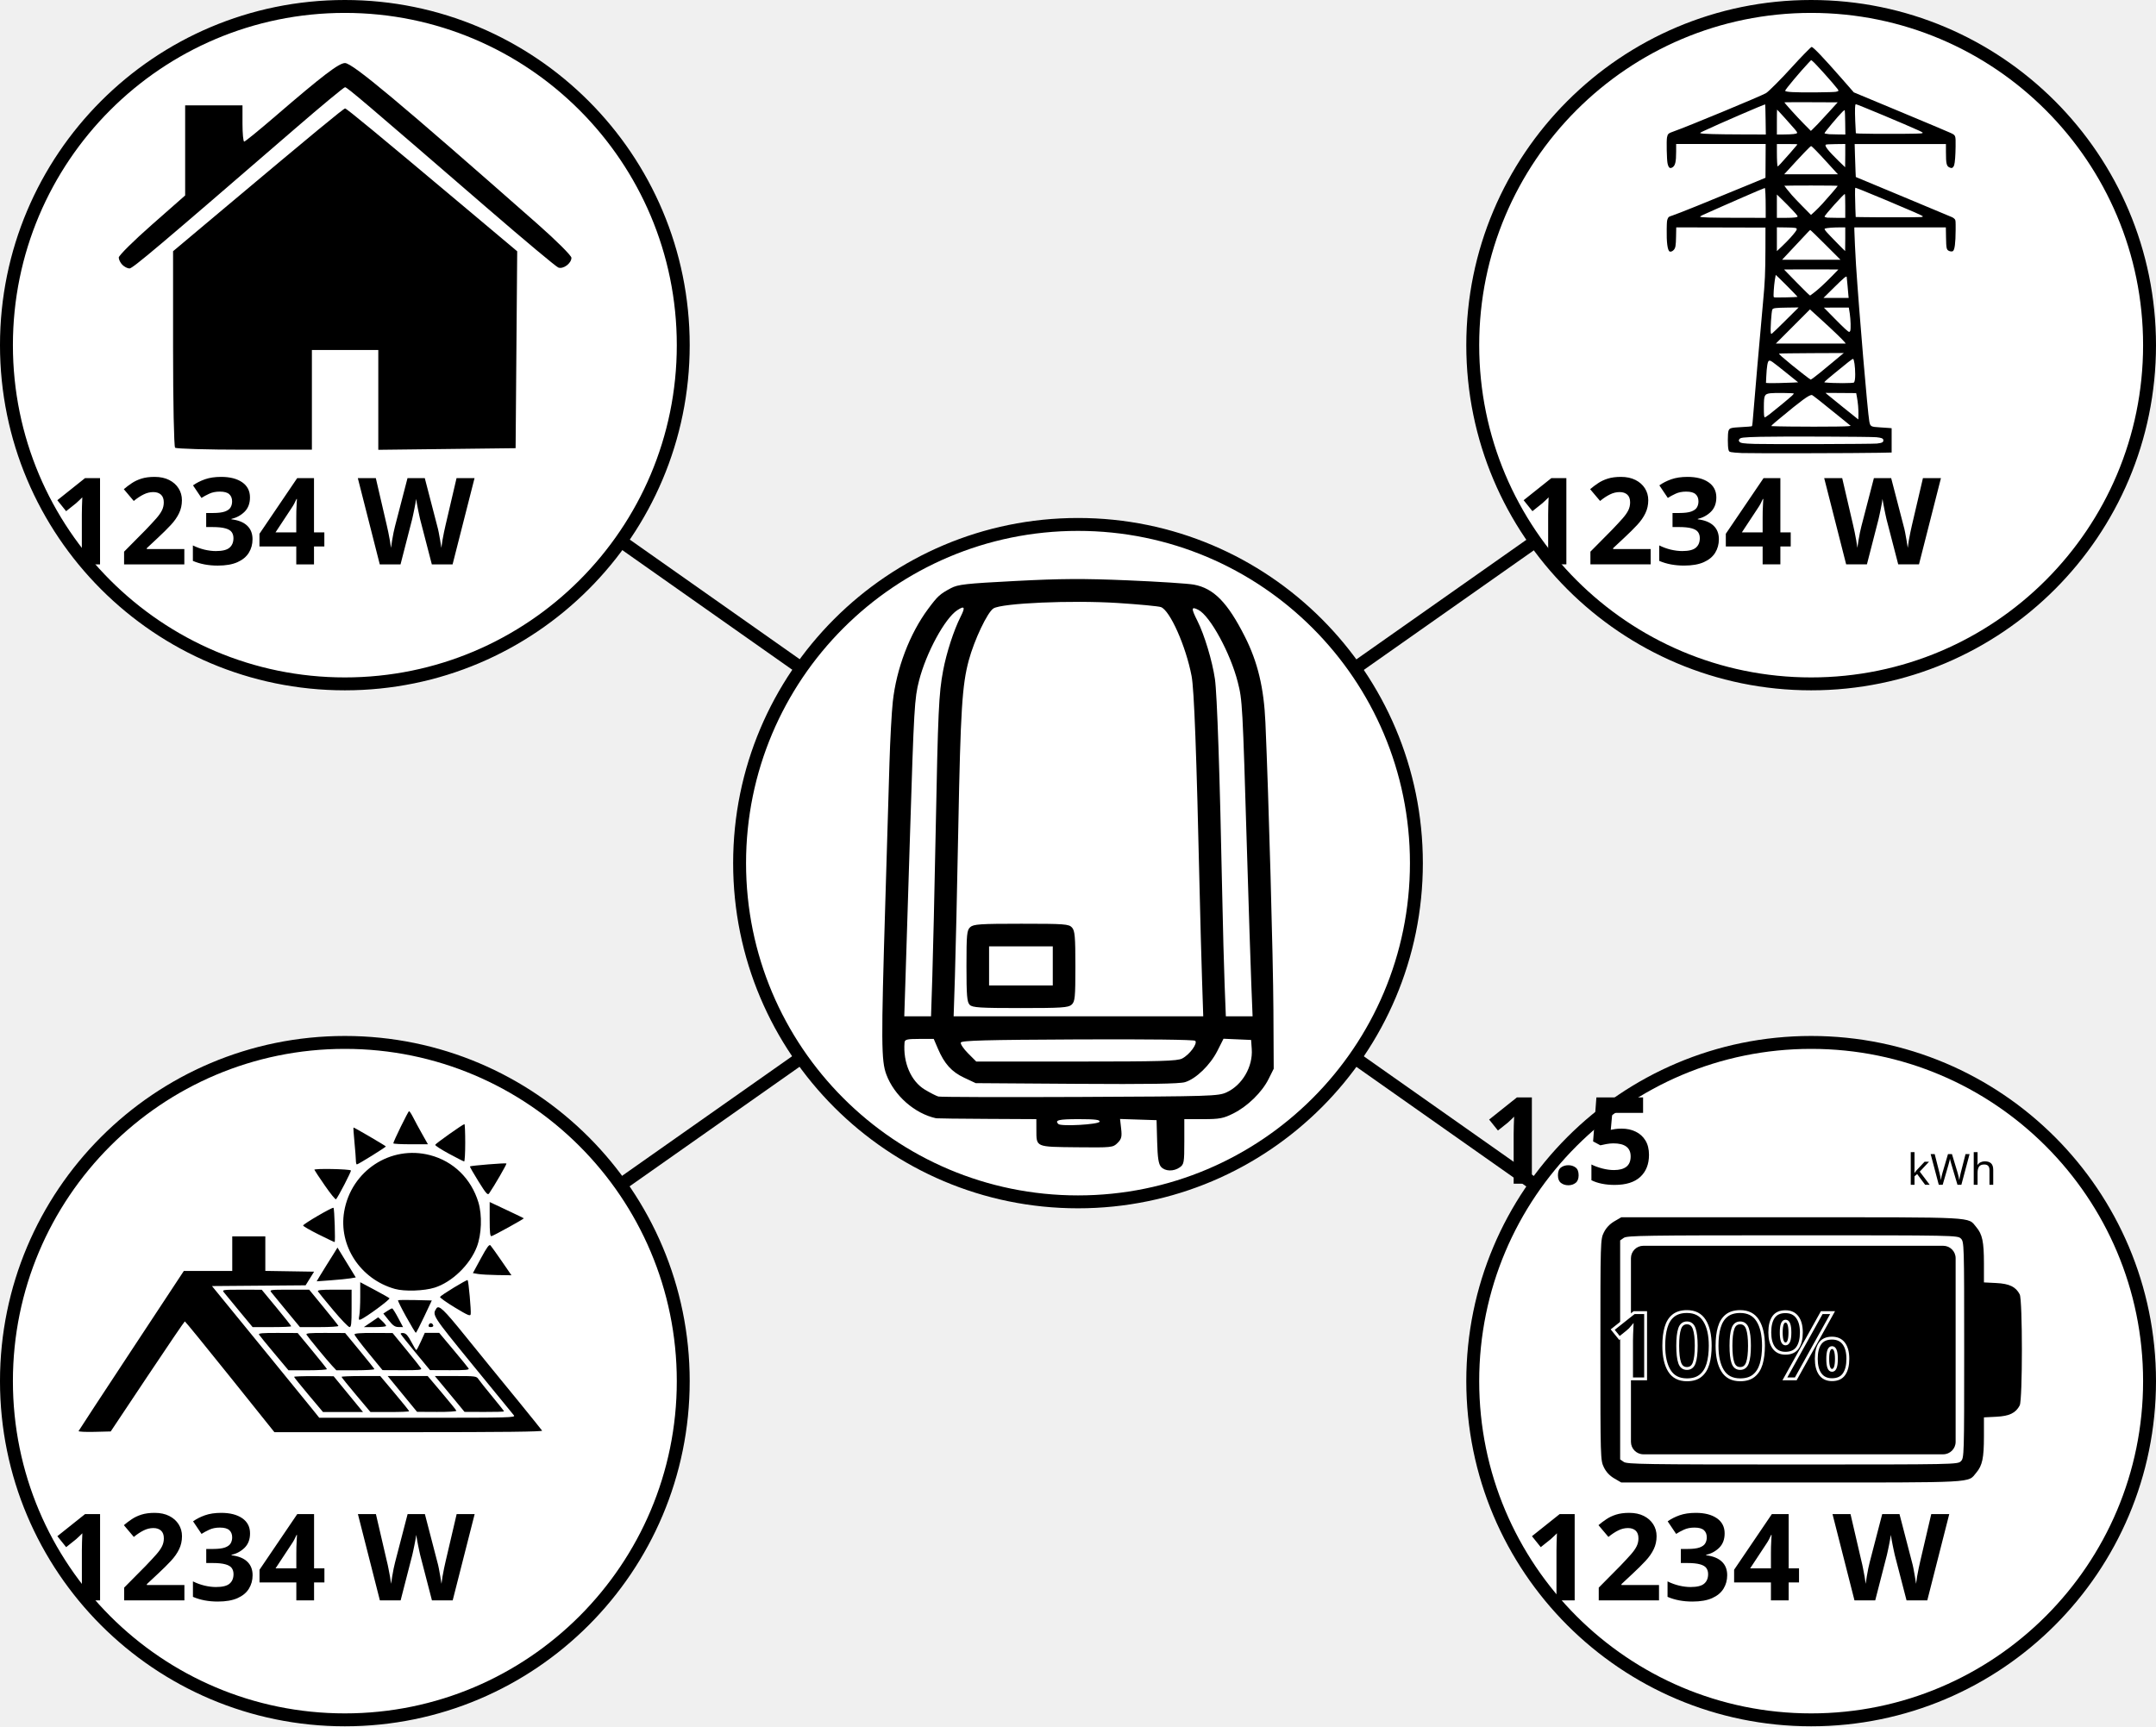
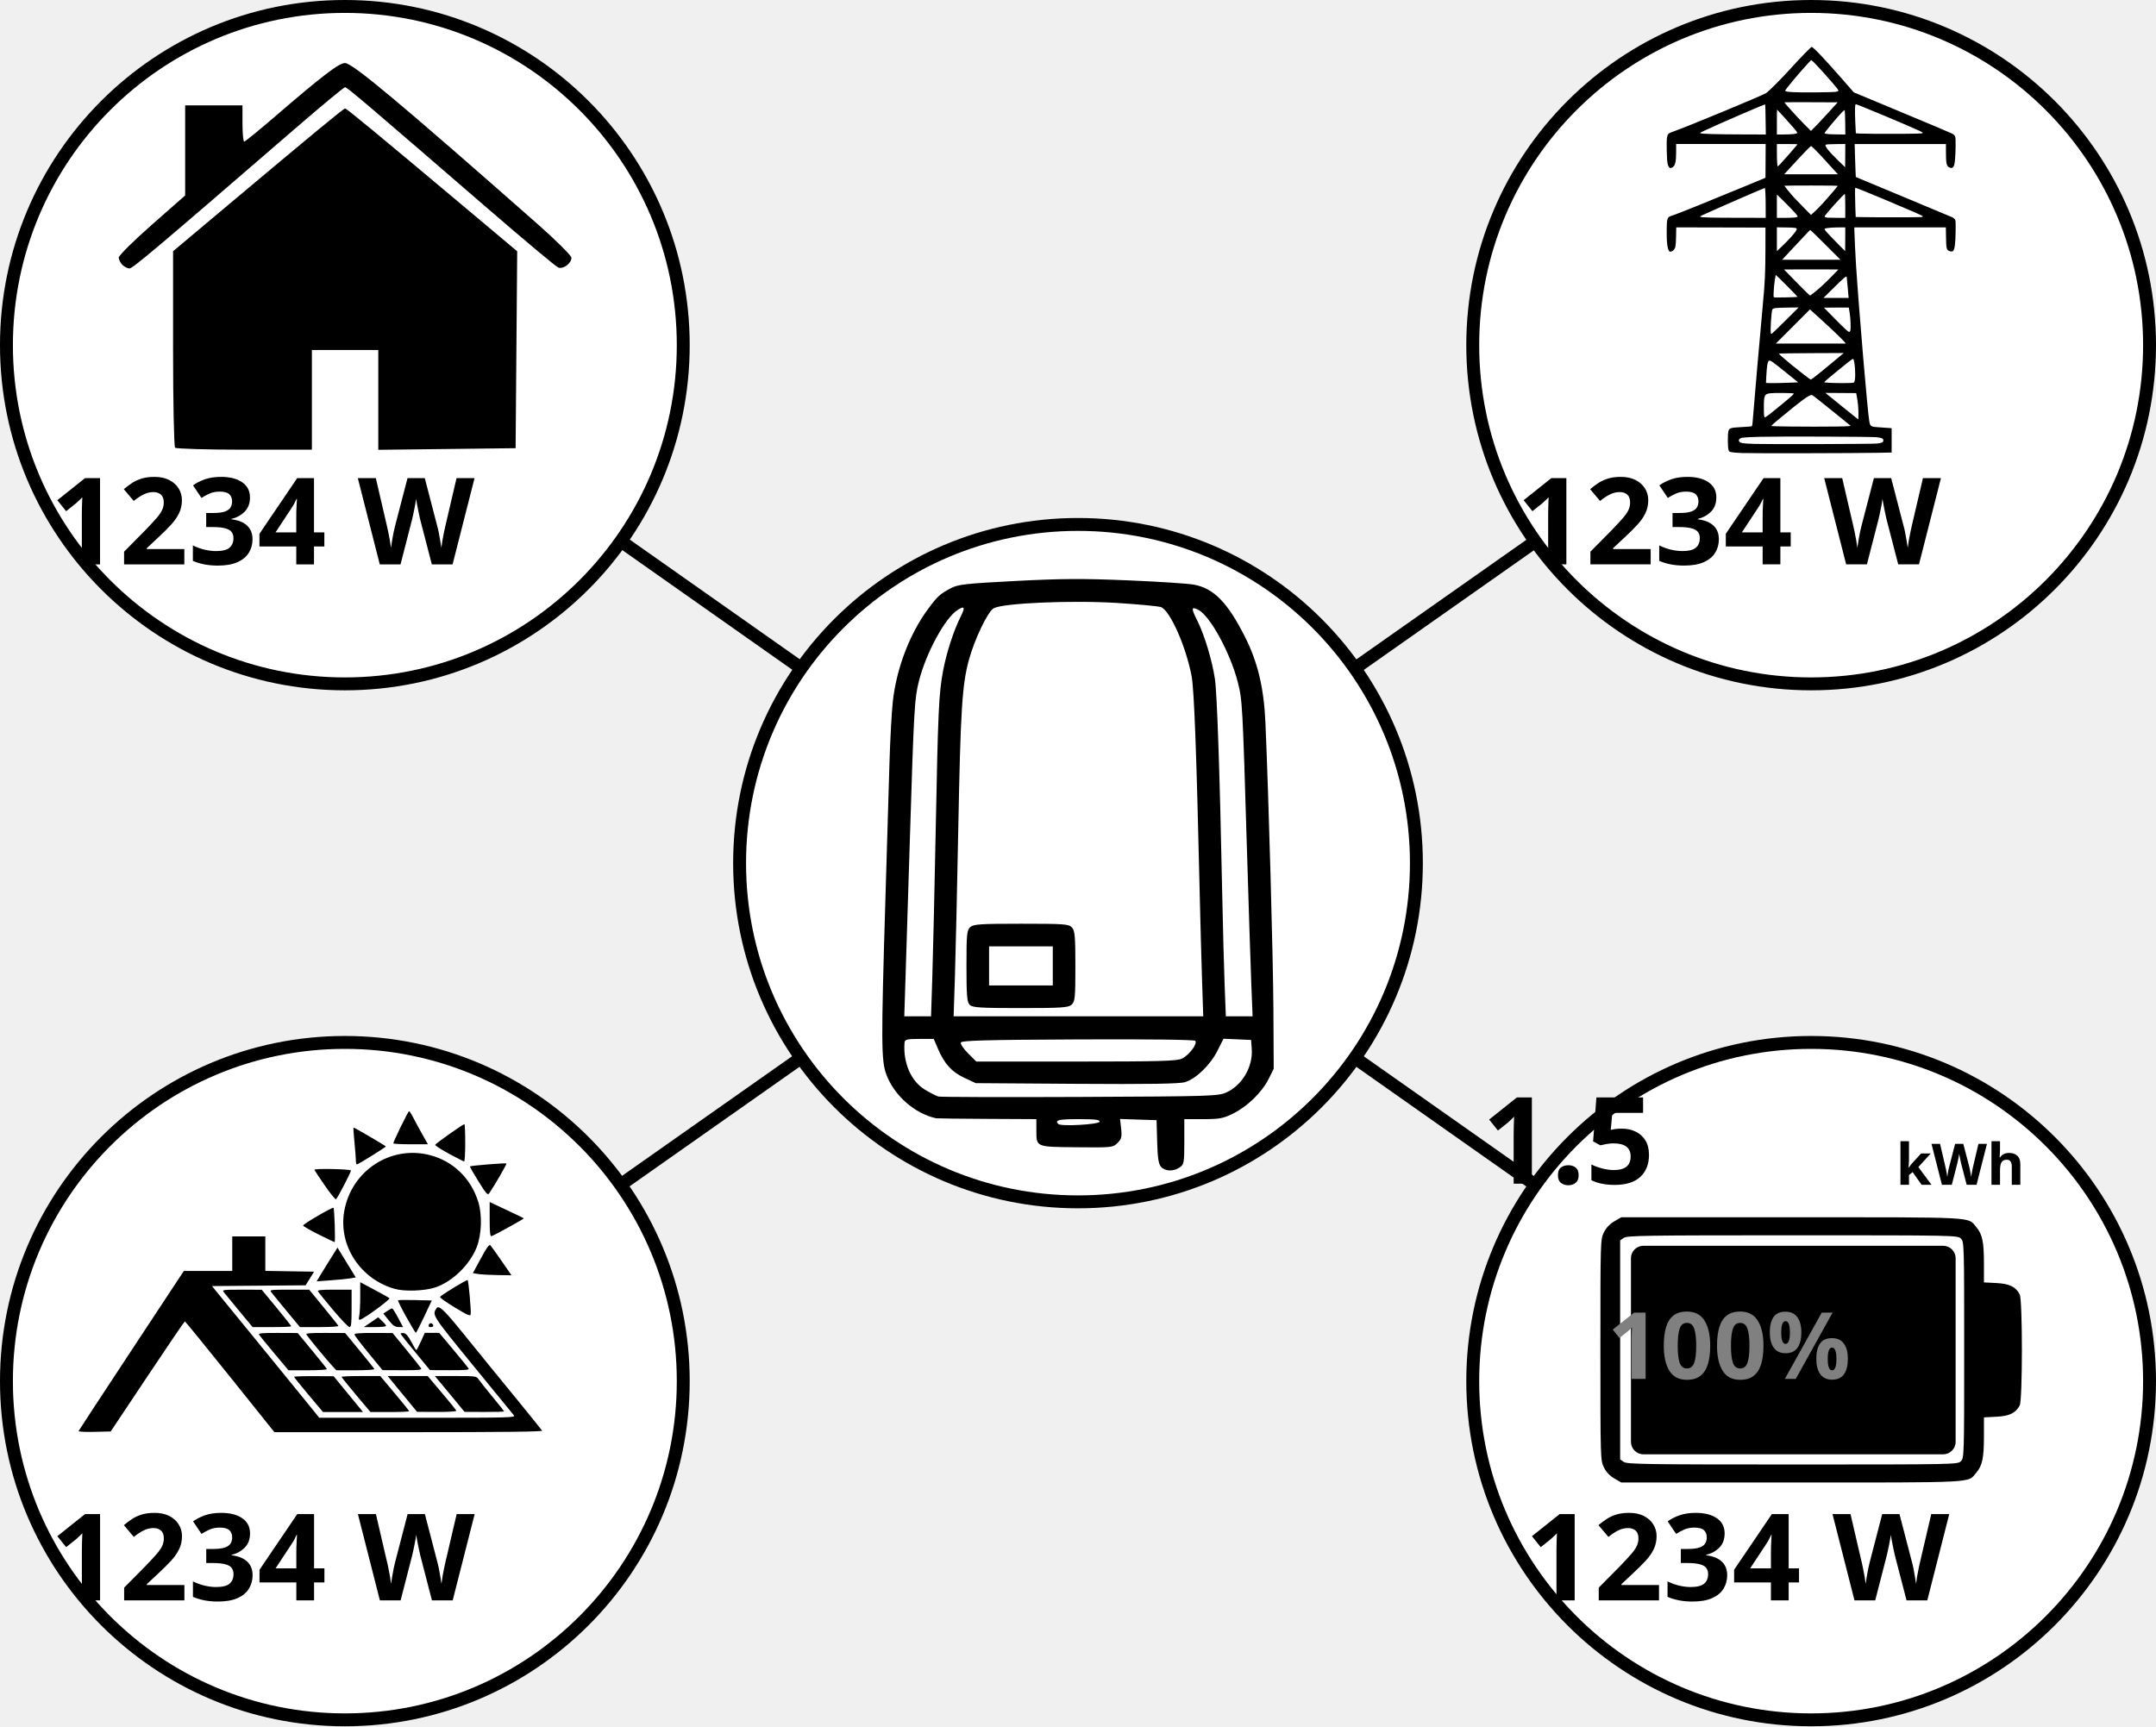
<svg xmlns="http://www.w3.org/2000/svg" width="501.156" height="401.361" viewBox="0 0 501.156 401.361" version="1.1" id="svg5">
  <defs id="defs2">
    <linearGradient id="linearGradient24308">
      <stop style="stop-color:#ffffff;stop-opacity:1;" offset="0" id="stop24306" />
    </linearGradient>
  </defs>
  <g id="layer9" style="display:inline" transform="translate(-112.6938,-1.200007)">
    <path style="fill:none;stroke:#000000;stroke-width:3;stroke-linecap:butt;stroke-linejoin:miter;stroke-miterlimit:4;stroke-dasharray:none;stroke-opacity:1" d="M 193.67,321.174 532.809,82.585" id="path2058" />
    <path style="fill:none;stroke:#000000;stroke-width:3;stroke-linecap:butt;stroke-linejoin:miter;stroke-miterlimit:4;stroke-dasharray:none;stroke-opacity:1" d="M 193.744,82.485 532.799,321.209" id="path2058-3" />
  </g>
  <g id="layer8" style="display:inline" transform="translate(-112.6938,-1.200007)">
    <ellipse style="fill:#e1e1e1;fill-opacity:1;stroke:#000000;stroke-width:0.8;stroke-miterlimit:4;stroke-dasharray:none" id="path2555" cx="248.343" cy="121.948" rx="8.863" ry="8.873">
      <animateMotion id="bubble_home_anim" dur="2.05s" values="0,0; 60, 40" repeatCount="indefinite" />
    </ellipse>
  </g>
  <g id="layer10" style="display:inline" transform="translate(-112.6938,-1.200007)">
    <ellipse style="fill:#e1e1e1;fill-opacity:1;stroke:#000000;stroke-width:0.8;stroke-miterlimit:4;stroke-dasharray:none" id="path2555-3" cx="478.908" cy="121.948" rx="8.863" ry="8.873">
      <animateMotion id="bubble_grid_anim" dur="1.5s" values="0,0; -60,40" repeatCount="indefinite" style="fill-opacity:1;fill:url(#linearGradient4873)" />
    </ellipse>
  </g>
  <g id="layer12" style="display:inline" transform="translate(-112.6938,-1.200007)">
    <ellipse style="display:inline;fill:#e1e1e1;fill-opacity:1;stroke:#000000;stroke-width:0.8;stroke-miterlimit:4;stroke-dasharray:none" id="path2555-3-1-4" cx="248.343" cy="282.523" rx="8.863" ry="8.873">
      <animateMotion id="bubble_solar_anim" dur="1.9s" values="0,0; 60,-40" repeatCount="indefinite" />
    </ellipse>
  </g>
-   <g id="layer11" style="display:inline" transform="translate(-112.6938,-1.200007)">
-     <ellipse style="display:inline;fill:#e1e1e1;fill-opacity:1;stroke:#000000;stroke-width:0.8;stroke-miterlimit:4;stroke-dasharray:none" id="path2555-3-1" cx="478.908" cy="296.523" rx="8.863" ry="8.873">
-       <animateMotion id="bubble_bat_anim" dur="2.1s" values="0,-10; -60, -60" repeatCount="indefinite" />
+   <g id="layer11" style="display:inline" transform="translate(-113.7883,-2.294423)">
+     <ellipse style="display:inline;fill:#e1e1e1;fill-opacity:1;stroke:#000000;stroke-width:0.8;stroke-miterlimit:4;stroke-dasharray:none" id="path2555-3-1" cx="478.908" cy="282.523" rx="8.863" ry="8.873">
+       <animateMotion id="bubble_bat_anim" dur="2.1s" values="0,0; -60, -40" repeatCount="indefinite" />
    </ellipse>
  </g>
  <g id="layer1" style="display:inline" transform="translate(-113.1794,-171.4485)" />
  <g id="layer2" style="display:inline" transform="translate(-113.1794,-171.4485)" />
  <g id="layer4" transform="translate(-113.1794,-171.4485)" style="display:inline">
    <ellipse style="display:inline;fill:#ffffff;stroke:#000000;stroke-width:3;stroke-miterlimit:4;stroke-dasharray:none" id="path1114-5" cx="534.175" cy="251.698" rx="78.66" ry="78.749" />
    <path style="display:inline;fill:#000000;stroke-width:0.036" d="m 518.022,276.776 c -1.086,-0.046 -2.192,-0.141 -2.456,-0.209 -0.467,-0.121 -0.486,-0.139 -0.614,-0.607 -0.187,-0.683 -0.189,-3.703 -8.3e-4,-4.292 0.225,-0.708 0.481,-0.786 3.069,-0.924 1.194,-0.064 2.24,-0.144 2.325,-0.18 0.119,-0.049 0.17,-0.268 0.22,-0.951 0.202,-2.774 1.956,-22.935 2.418,-27.794 0.453,-4.777 0.551,-6.94 0.566,-12.586 l 0.008,-4.87 -10.37,-0.027 -10.37,-0.023 -0.041,2.098 c -0.043,2.226 -0.129,2.705 -0.568,3.172 -0.295,0.314 -0.699,0.459 -0.932,0.334 -0.486,-0.261 -0.731,-2.143 -0.675,-5.191 0.03,-1.771 0.06,-2.054 0.236,-2.44 0.196,-0.428 0.216,-0.442 1.105,-0.737 1.43,-0.474 8.039,-3.141 17.475,-7.052 l 4.142,-1.717 0.023,-3.925 0.023,-3.925 h -10.405 -10.405 v 1.718 c 0,2.436 -0.208,3.325 -0.867,3.715 -0.595,0.352 -0.902,0.099 -1.133,-0.937 -0.18,-0.805 -0.275,-5.211 -0.13,-5.992 0.163,-0.876 0.292,-0.992 1.606,-1.452 3.133,-1.095 20.194,-8.17 21.41,-8.879 0.589,-0.344 3.622,-3.391 6.037,-6.064 1.976,-2.188 4.406,-4.677 4.567,-4.677 0.37,0 2.832,2.588 7.067,7.427 l 2.744,3.136 10.729,4.471 c 5.901,2.459 11.168,4.677 11.705,4.929 1.27,0.596 1.246,0.533 1.222,3.183 -0.023,2.078 -0.146,3.724 -0.338,4.364 -0.063,0.209 -0.219,0.45 -0.346,0.534 -0.206,0.135 -0.277,0.137 -0.623,0.019 -0.796,-0.281 -0.936,-0.826 -0.937,-3.634 l -7.2e-4,-1.856 h -10.609 -10.609 l 0.074,2.58 c 0.041,1.419 0.101,3.144 0.133,3.834 l 0.06,1.254 11.03,4.597 c 6.066,2.528 11.201,4.676 11.411,4.774 0.209,0.098 0.469,0.3 0.578,0.45 0.186,0.258 0.197,0.4 0.187,2.507 -0.019,3.062 -0.221,4.637 -0.644,4.906 -0.192,0.122 -0.637,0.087 -0.948,-0.074 -0.532,-0.275 -0.599,-0.606 -0.643,-3.152 l -0.041,-2.29 h -10.635 -10.635 l 3.8e-4,0.603 c 3.9e-4,0.761 0.255,6.082 0.389,8.125 0.715,10.913 2.693,34.232 3.084,36.347 0.229,1.236 0.328,1.291 2.587,1.422 0.879,0.051 1.825,0.116 2.103,0.144 l 0.506,0.05 v 2.823 2.823 l -2.914,0.062 c -4.866,0.104 -29.848,0.151 -31.958,0.06 z m 31.439,-2.202 c 1.301,-0.144 1.614,-0.341 1.467,-0.928 -0.072,-0.286 -0.467,-0.422 -1.577,-0.542 -1.295,-0.14 -22.46,-0.217 -26.946,-0.099 -4.206,0.111 -4.71,0.173 -4.952,0.605 -0.127,0.227 -0.125,0.28 0.019,0.498 0.243,0.371 0.886,0.467 3.682,0.551 3.482,0.104 27.247,0.03 28.308,-0.084 z m -6.6,-4.043 0.515,-0.068 -2.201,-1.793 c -4.637,-3.778 -6.686,-5.391 -6.849,-5.391 -0.687,0.002 -2.387,1.25 -7.478,5.481 -1.861,1.547 -2.075,1.753 -1.83,1.764 3.466,0.163 16.613,0.168 17.843,0.008 z m 2.234,-4.705 c -0.058,-0.641 -0.184,-1.574 -0.279,-2.074 l -0.173,-0.907 -3.556,-0.026 -3.556,-0.023 0.24,0.235 c 0.132,0.129 1.844,1.519 3.804,3.089 l 3.564,2.854 0.03,-0.99 c 0.019,-0.544 -0.019,-1.515 -0.076,-2.156 z m -20.48,1.85 c 1.103,-0.839 4.266,-3.455 5.111,-4.227 0.265,-0.242 0.447,-0.475 0.405,-0.517 -0.121,-0.122 -4.652,-0.167 -5.457,-0.053 -1.36,0.192 -1.475,0.434 -1.489,3.15 -0.008,1.94 0.043,2.459 0.251,2.459 0.062,0 0.592,-0.365 1.178,-0.811 z m 5.441,-7.279 1.101,-0.059 -2.642,-2.123 c -3.573,-2.871 -3.769,-3.008 -4.138,-2.891 -0.319,0.101 -0.528,1.337 -0.639,3.779 l -0.062,1.368 0.472,0.041 c 0.54,0.046 4.268,-0.026 5.908,-0.114 z m 14.088,-0.03 c 0.189,-0.295 0.272,-0.872 0.272,-1.908 3.4e-4,-1.756 -0.258,-3.569 -0.509,-3.568 -0.182,3e-4 -1.369,0.922 -4.221,3.279 -2.386,1.972 -2.6,2.172 -2.344,2.198 2.158,0.215 6.663,0.214 6.801,-7.3e-4 z m -9.516,-1.008 c 0.684,-0.49 2.021,-1.574 4.774,-3.871 l 2.354,-1.964 -7.475,0.03 c -4.111,0.019 -7.51,0.066 -7.552,0.108 -0.095,0.095 0.641,0.758 2.894,2.607 1.752,1.438 4.344,3.44 4.454,3.44 0.03,0 0.281,-0.159 0.552,-0.354 z m 7.301,-8.401 c -0.455,-0.575 -2.837,-2.859 -5.544,-5.316 l -2.487,-2.257 -3.964,3.969 -3.964,3.969 h 8.124 8.124 z m -13.66,-5.048 2.999,-2.982 -2.649,0.038 c -2.745,0.038 -3.283,0.106 -3.465,0.445 -0.214,0.399 -0.502,4.847 -0.353,5.441 0.058,0.229 0.089,0.247 0.267,0.151 0.111,-0.059 1.551,-1.45 3.201,-3.09 z m 14.994,2.465 c 0.163,-0.429 0.106,-2.547 -0.108,-4.012 -0.111,-0.76 -0.212,-1.393 -0.226,-1.408 -0.008,-0.008 -1.321,-0.008 -2.905,0 l -2.88,0.023 2.312,2.35 c 2.387,2.426 3.327,3.292 3.572,3.292 0.077,0 0.184,-0.111 0.236,-0.247 z m -0.425,-8.215 c -0.03,-0.305 -0.125,-1.379 -0.209,-2.387 -0.084,-1.008 -0.172,-1.889 -0.194,-1.959 -0.083,-0.261 -0.689,0.252 -3.024,2.559 l -2.364,2.336 2.924,0.002 2.923,0.002 -0.056,-0.555 z m -11.829,0.315 c 0.03,-0.03 -1.088,-1.204 -2.487,-2.605 -1.399,-1.402 -2.56,-2.533 -2.579,-2.513 -0.023,0.023 -0.119,0.593 -0.221,1.274 -0.206,1.373 -0.347,3.583 -0.246,3.848 0.061,0.159 0.242,0.167 2.771,0.112 1.488,-0.03 2.731,-0.084 2.762,-0.116 z m 3.678,-0.865 c 0.983,-0.715 2.63,-2.224 4.294,-3.933 l 1.527,-1.569 -3.144,-0.023 c -1.729,-0.008 -4.573,-0.008 -6.319,0 l -3.174,0.023 2.988,3.063 c 1.978,2.028 3.024,3.035 3.095,2.979 0.059,-0.046 0.389,-0.289 0.734,-0.54 z m 2.841,-11.242 c -1.907,-1.91 -3.512,-3.462 -3.566,-3.448 -0.053,0.008 -0.376,0.33 -0.716,0.701 -0.34,0.371 -1.704,1.826 -3.032,3.234 -1.328,1.407 -2.498,2.655 -2.599,2.773 l -0.183,0.214 h 6.782 6.782 z m -8.091,-1.738 c 0.903,-1.013 1.397,-1.677 1.397,-1.879 0,-0.333 -0.291,-0.383 -2.471,-0.418 l -2.153,-0.03 v 2.766 2.766 l 1.18,-1.114 c 0.649,-0.613 1.57,-1.552 2.047,-2.087 z m 12.668,0.438 v -2.749 l -1.421,7.7e-4 c -1.33,7.2e-4 -2.8,0.112 -3.214,0.244 -0.269,0.085 -0.227,0.21 0.271,0.806 0.414,0.494 4.266,4.447 4.334,4.447 0.019,0 0.027,-1.237 0.027,-2.749 z m -18.496,-7.266 c 0,-2.669 -0.089,-4.644 -0.21,-4.644 -0.192,0 -8.853,3.771 -14.459,6.295 -0.385,0.174 -0.618,0.33 -0.567,0.381 0.179,0.179 2.28,0.24 8.663,0.253 l 6.575,0.008 z m 6.843,2.202 c 0.614,-0.116 0.633,-0.132 0.505,-0.409 -0.128,-0.278 -1.935,-2.193 -3.519,-3.73 l -1.228,-1.192 v 2.714 2.714 h 1.865 c 1.026,0 2.095,-0.044 2.377,-0.097 z m 11.653,-2.646 c 0,-1.674 -0.038,-2.765 -0.094,-2.801 -0.187,-0.116 -4.723,4.931 -4.723,5.256 0,0.05 0.119,0.118 0.265,0.149 0.146,0.03 0.308,0.073 0.361,0.091 0.053,0.019 1.017,0.038 2.143,0.041 l 2.047,0.008 z m 17.629,2.567 c 0.239,-0.038 0.428,-0.108 0.421,-0.162 -0.023,-0.153 -2.317,-1.165 -8.753,-3.859 -5.015,-2.099 -6.908,-2.855 -6.976,-2.788 -0.076,0.076 -0.06,2.564 0.03,4.884 l 0.076,1.902 1.459,0.026 c 3.023,0.061 13.325,0.055 13.741,-0.008 z m -22.937,-3.107 c 1.149,-1.242 3.501,-3.985 3.559,-4.148 0.023,-0.057 -2.314,-0.091 -6.189,-0.091 -3.422,0 -6.221,0.027 -6.221,0.056 0,0.065 0.95,1.25 1.772,2.211 0.318,0.371 1.443,1.551 2.501,2.622 l 1.923,1.947 0.769,-0.693 c 0.423,-0.381 1.272,-1.238 1.887,-1.903 z m 3.273,-7.205 c -0.187,-0.199 -1.187,-1.295 -2.221,-2.435 -2.074,-2.288 -3.517,-3.761 -3.683,-3.761 -0.192,0 -2.111,2.008 -6.016,6.293 l -0.242,0.265 h 6.251 6.251 z m 2.035,-3.983 v -2.705 l -2.211,0.026 c -1.598,0.023 -2.244,0.062 -2.33,0.149 -0.292,0.293 0.606,1.429 2.935,3.714 0.851,0.836 1.561,1.519 1.577,1.519 0.019,0 0.026,-1.217 0.026,-2.705 z m -15.015,1.861 c 0.766,-0.814 3.765,-4.242 3.87,-4.422 0.065,-0.112 -0.308,-0.134 -2.336,-0.134 h -2.413 l 7.2e-4,1.808 c 7.7e-4,1.962 0.083,3.4 0.194,3.4 0.038,0 0.347,-0.293 0.684,-0.652 z m -3.502,-10.25 c -0.026,-1.912 -0.07,-3.496 -0.094,-3.52 -0.094,-0.094 -10.95,4.601 -14.285,6.178 -0.935,0.442 -0.955,0.458 -0.674,0.542 0.52,0.157 3.756,0.245 9.479,0.261 l 5.625,0.019 z m 6.524,3.374 c 1.025,-0.148 1.036,-0.203 0.233,-1.157 -0.804,-0.955 -4.034,-4.528 -4.093,-4.528 -0.023,0 -0.041,1.302 -0.041,2.893 v 2.893 l 1.613,-0.002 c 0.887,-8.4e-4 1.917,-0.046 2.287,-0.099 z m 11.978,-2.687 c -0.019,-1.534 -0.066,-2.822 -0.107,-2.863 -0.041,-0.041 -0.272,0.118 -0.515,0.354 -0.934,0.906 -4.179,4.781 -4.179,4.99 0,0.094 0.187,0.135 1.108,0.245 0.159,0.023 1.062,0.041 2.008,0.049 l 1.719,0.019 z m 17.716,2.534 c 0.172,-0.03 0.313,-0.098 0.313,-0.148 0,-0.05 -0.379,-0.267 -0.841,-0.481 -2.886,-1.335 -14.41,-6.156 -14.715,-6.156 -0.204,0 -0.245,1.174 -0.139,3.954 0.055,1.459 0.119,2.706 0.14,2.772 0.026,0.092 1.002,0.127 4.209,0.153 4.806,0.038 10.576,-0.008 11.033,-0.093 z m -24.115,-2.145 c 0.428,-0.444 1.65,-1.768 2.716,-2.941 l 1.938,-2.134 -6.168,-0.026 c -3.392,-0.008 -6.187,-0.002 -6.211,0.019 -0.078,0.078 2.958,3.437 4.573,5.063 l 1.574,1.585 0.399,-0.379 c 0.219,-0.209 0.75,-0.742 1.178,-1.187 z m 4.242,-7.529 c 0.663,-0.144 0.709,-0.222 0.382,-0.652 -1.02,-1.344 -5.199,-5.997 -5.794,-6.452 l -0.347,-0.265 -0.636,0.668 c -1.792,1.881 -5.401,6.19 -5.401,6.448 0,0.317 2.084,0.431 7.177,0.39 2.469,-0.023 4.335,-0.075 4.62,-0.137 z" id="path1058" />
    <text xml:space="preserve" style="font-style:normal;font-variant:normal;font-weight:bold;font-stretch:normal;font-size:28.085px;line-height:1.25;font-family:sans-serif;-inkscape-font-specification:'sans-serif Bold';text-align:center;letter-spacing:0px;word-spacing:0px;text-anchor:middle;display:inline;fill:#000000;fill-opacity:1;stroke:none;stroke-width:0.265" x="533.567" y="302.49" id="text4765-3-3" transform="scale(0.999433,1.000567)">
      <tspan id="pwr_grid" style="font-style:normal;font-variant:normal;font-weight:bold;font-stretch:normal;font-size:28.085px;font-family:sans-serif;-inkscape-font-specification:'sans-serif Bold';text-align:center;text-anchor:middle;stroke-width:0.265" x="533.567" y="302.49">1234 W</tspan>
    </text>
  </g>
  <g id="layer5" transform="translate(-113.1794,-171.4485)" style="display:inline">
    <ellipse style="display:inline;fill:#ffffff;stroke:#000000;stroke-width:3;stroke-miterlimit:4;stroke-dasharray:none" id="path1114-5-5" cx="534.175" cy="492.56" rx="78.66" ry="78.749" />
    <text xml:space="preserve" style="font-style:normal;font-variant:normal;font-weight:bold;font-stretch:normal;font-size:28.085px;line-height:1.25;font-family:sans-serif;-inkscape-font-specification:'sans-serif Bold';text-align:center;letter-spacing:0px;word-spacing:0px;text-anchor:middle;display:inline;fill:#000000;fill-opacity:1;stroke:none;stroke-width:0.265;stroke-dasharray:none" x="535.5" y="543.216" id="text4765-3-3-3" transform="scale(0.999433,1.000567)">
      <tspan id="pwr_bat" style="font-style:normal;font-variant:normal;font-weight:bold;font-stretch:normal;font-size:28.085px;font-family:sans-serif;-inkscape-font-specification:'sans-serif Bold';text-align:center;text-anchor:middle;stroke-width:0.265;stroke-dasharray:none" x="535.5" y="543.216">1234 W</tspan>
    </text>
    <rect style="display:inline;fill:#000000;stroke:#ffffff;stroke-width:0.265;stroke-linecap:square;paint-order:markers stroke fill" id="bat_state_rect" width="75.472" height="48.482" x="492.288" y="461.09" ry="2.896" />
    <path style="fill:#000000;stroke-width:0.141" d="m 485.998,457.976 c 0.528,-1.062 1.371,-1.955 2.425,-2.569 l 1.615,-0.941 h 39.684 c 43.511,0 40.785,-0.146 42.838,2.282 1.411,1.669 1.778,3.403 1.78,8.429 l 10e-4,4.431 2.85,0.143 c 3.068,0.154 4.552,0.871 5.466,2.641 0.673,1.303 0.673,24.507 0,25.81 -0.915,1.77 -2.398,2.487 -5.466,2.641 l -2.85,0.143 -10e-4,4.431 c -0.002,5.027 -0.369,6.761 -1.78,8.429 -2.053,2.427 0.673,2.282 -42.838,2.282 h -39.684 l -1.623,-0.946 c -1.082,-0.631 -1.89,-1.495 -2.425,-2.594 -0.79,-1.623 -0.802,-2.034 -0.802,-27.316 3.4e-4,-25.374 0.008,-25.687 0.81,-27.296 z m 4.631,53.373 c 0.756,0.527 5.112,0.593 39.22,0.593 37.86,0 38.38,-0.008 39.135,-0.761 0.75,-0.746 0.765,-1.269 0.765,-25.883 0,-24.615 -0.015,-25.137 -0.765,-25.883 -0.755,-0.751 -1.275,-0.761 -39.135,-0.761 -34.109,0 -38.465,0.066 -39.22,0.593 l -0.85,0.593 v 25.46 25.459 z" id="path1363" />
-     <text xml:space="preserve" style="font-style:normal;font-variant:normal;font-weight:bold;font-stretch:normal;font-size:21.608px;line-height:1.25;font-family:sans-serif;-inkscape-font-specification:'sans-serif Bold';text-align:center;letter-spacing:0px;word-spacing:0px;text-anchor:middle;display:inline;fill:#000000;fill-opacity:1;stroke:#ffffff;stroke-width:0.665;stroke-dasharray:none;stroke-opacity:1" x="528.526" y="492.601" id="bat_state_text" transform="scale(1.001149,0.9988522)">
-       <tspan id="load_bat" style="font-style:normal;font-variant:normal;font-weight:bold;font-stretch:normal;font-size:21.608px;font-family:sans-serif;-inkscape-font-specification:'sans-serif Bold';text-align:center;text-anchor:middle;fill:#000000;fill-opacity:1;stroke:#ffffff;stroke-width:0.665;stroke-dasharray:none;stroke-opacity:1" x="528.526" y="492.601">100%</tspan>
+     <text xml:space="preserve" style="font-style:normal;font-variant:normal;font-weight:bold;font-stretch:normal;font-size:21.608px;line-height:1.25;font-family:sans-serif;-inkscape-font-specification:'sans-serif Bold';text-align:center;letter-spacing:0px;word-spacing:0px;text-anchor:middle;display:inline;fill:#808080;fill-opacity:1;stroke:none;stroke-width:0.665;stroke-dasharray:none;stroke-opacity:1" x="528.526" y="492.601" id="bat_state_text" transform="scale(1.001149,0.9988522)">
+       <tspan id="load_bat" style="font-style:normal;font-variant:normal;font-weight:bold;font-stretch:normal;font-size:21.608px;font-family:sans-serif;-inkscape-font-specification:'sans-serif Bold';text-align:center;text-anchor:middle;fill:#808080;fill-opacity:1;stroke:none;stroke-width:0.665;stroke-dasharray:none;stroke-opacity:1" x="528.526" y="492.601">100%</tspan>
    </text>
    <text xml:space="preserve" style="font-style:normal;font-variant:normal;font-weight:bold;font-stretch:normal;font-size:28.085px;line-height:1.25;font-family:sans-serif;-inkscape-font-specification:'sans-serif Bold';text-align:center;letter-spacing:0px;word-spacing:0px;text-anchor:middle;display:inline;fill:#000000;fill-opacity:1;stroke:none;stroke-width:0.265;stroke-dasharray:none" x="521.355" y="446.407" id="text4765-3-3-3-9" transform="scale(0.999433,1.000567)">
      <tspan id="bat_energy" style="font-style:normal;font-variant:normal;font-weight:bold;font-stretch:normal;font-size:28.085px;font-family:sans-serif;-inkscape-font-specification:'sans-serif Bold';text-align:center;text-anchor:middle;stroke-width:0.265;stroke-dasharray:none" x="523.235" y="446.407">1.5<tspan style="font-size:11px" id="tspan3197"> </tspan>
      </tspan>
    </text>
-     <text xml:space="preserve" style="font-style:normal;font-weight:normal;font-size:10px;line-height:1.25;font-family:sans-serif;letter-spacing:0px;word-spacing:0px;fill:#000000;fill-opacity:1;stroke:none" x="553.886" y="446.91" id="text490">
-       <tspan id="tspan488" x="553.886" y="446.91" style="font-size:10px"> kWh</tspan>
+     <text xml:space="preserve" style="font-style:normal;font-weight:normal;font-size:13.333px;line-height:1.25;font-family:sans-serif;letter-spacing:0px;word-spacing:0px;fill:#000000;fill-opacity:1;stroke:none" x="553.886" y="446.91" id="text490">
+       <tspan id="tspan488" x="553.886" y="446.91" style="font-style:normal;font-variant:normal;font-weight:bold;font-stretch:normal;font-size:13.333px;font-family:sans-serif;-inkscape-font-specification:'sans-serif Bold'">kWh</tspan>
    </text>
  </g>
  <g id="layer6" transform="translate(-113.1794,-171.4485)" style="display:inline">
    <ellipse style="display:inline;fill:#ffffff;stroke:#000000;stroke-width:3;stroke-miterlimit:4;stroke-dasharray:none" id="path1114-5-5-2" cx="193.339" cy="492.56" rx="78.66" ry="78.749" />
    <path style="fill:#000000;stroke-width:0.11" d="m 131.446,504.166 c 0.063,-0.157 5.593,-8.596 12.289,-18.753 l 12.174,-18.467 h 5.628 5.628 v -4.016 -4.016 h 3.844 3.844 v 4.008 4.008 l 5.668,0.091 5.668,0.091 -0.986,1.585 -0.986,1.585 -10.881,0.088 -10.881,0.088 10.924,13.387 c 6.008,7.363 11.618,14.252 12.467,15.309 l 1.543,1.922 22.868,0.002 c 21.749,0.002 22.843,-0.026 22.362,-0.583 -0.278,-0.322 -4.601,-5.61 -9.606,-11.751 -9.374,-11.501 -9.401,-11.544 -8.403,-13.083 0.574,-0.885 1.699,0.182 6.633,6.293 2.624,3.249 5.208,6.435 5.743,7.079 2.645,3.185 12.014,14.728 12.206,15.039 0.155,0.25 -9.029,0.356 -31.004,0.356 h -31.224 l -10.321,-12.885 c -5.677,-7.087 -10.402,-12.88 -10.5,-12.875 -0.098,0.008 -4.014,5.766 -8.703,12.801 l -8.525,12.791 -3.792,0.095 c -2.086,0.052 -3.741,-0.034 -3.677,-0.191 z m 53.453,-8.418 c -1.848,-2.198 -3.36,-4.08 -3.36,-4.183 0,-0.103 2.068,-0.178 4.597,-0.165 l 4.597,0.023 3.415,4.161 3.415,4.161 h -4.652 -4.652 l -3.36,-3.996 z m 11.032,0 c -1.848,-2.198 -3.36,-4.08 -3.36,-4.183 0,-0.103 2.023,-0.188 4.496,-0.188 h 4.496 l 3.36,3.996 c 1.848,2.198 3.36,4.08 3.36,4.184 0,0.103 -2.023,0.188 -4.496,0.188 h -4.496 z m 10.775,-0.211 -3.415,-4.161 h 4.651 4.651 l 3.277,3.877 c 1.803,2.132 3.328,4.015 3.389,4.184 0.064,0.177 -1.847,0.297 -4.513,0.283 l -4.624,-0.023 z m 12.882,2.263 c -0.861,-1.048 -2.412,-2.922 -3.447,-4.165 l -1.882,-2.259 h 4.83 c 4.638,0 4.85,0.03 5.328,0.753 0.274,0.414 1.72,2.23 3.214,4.036 1.494,1.806 2.716,3.349 2.716,3.43 0,0.081 -2.068,0.139 -4.597,0.129 l -4.597,-0.019 z m -42.649,-11.695 c -1.813,-2.163 -3.41,-4.121 -3.547,-4.351 -0.195,-0.327 0.759,-0.414 4.366,-0.399 l 4.616,0.019 3.343,4.051 c 1.839,2.228 3.393,4.177 3.454,4.332 0.061,0.154 -1.924,0.28 -4.412,0.28 h -4.524 z m 13.41,2.845 c -1.18,-1.264 -5.558,-6.58 -5.926,-7.196 -0.196,-0.327 0.759,-0.414 4.366,-0.399 l 4.616,0.019 3.343,4.051 c 1.839,2.228 3.393,4.177 3.454,4.332 0.061,0.154 -1.902,0.28 -4.364,0.28 h -4.475 z m 8.489,-2.915 c -1.793,-2.18 -3.259,-4.13 -3.259,-4.332 0,-0.249 1.424,-0.361 4.429,-0.347 l 4.429,0.023 3.176,3.872 c 1.747,2.13 3.296,4.079 3.443,4.331 0.221,0.38 -0.528,0.455 -4.346,0.439 l -4.613,-0.019 z m 10.948,-0.087 c -1.839,-2.228 -3.397,-4.19 -3.464,-4.36 -0.067,-0.17 0.235,-0.258 0.669,-0.196 0.573,0.081 1.064,0.638 1.792,2.035 0.552,1.058 1.078,1.919 1.17,1.913 0.092,-0.008 0.572,-0.909 1.068,-2.007 l 0.901,-1.997 h 1.673 1.673 l 3.297,3.932 c 1.813,2.163 3.41,4.121 3.547,4.351 0.196,0.327 -0.759,0.414 -4.366,0.399 l -4.616,-0.019 -3.343,-4.051 z m -2.173,-8.32 c -1.135,-2.039 -1.996,-3.776 -1.913,-3.86 0.083,-0.083 1.883,-0.109 4,-0.057 l 3.848,0.094 -1.774,3.765 c -0.976,2.071 -1.847,3.765 -1.935,3.765 -0.089,0 -1.09,-1.669 -2.225,-3.708 z m -38.839,-1.396 c -1.717,-2.071 -3.327,-4.029 -3.578,-4.351 -0.429,-0.552 -0.186,-0.585 4.182,-0.579 l 4.638,0.008 3.427,4.148 c 1.885,2.281 3.427,4.236 3.427,4.344 0,0.108 -2.019,0.196 -4.486,0.196 h -4.486 z m 11.01,0 c -1.713,-2.071 -3.317,-4.029 -3.563,-4.351 -0.422,-0.551 -0.176,-0.586 4.189,-0.582 l 4.638,0.004 3.343,4.071 c 1.839,2.239 3.393,4.195 3.454,4.347 0.061,0.152 -1.926,0.277 -4.417,0.277 h -4.528 z m 10.859,-0.167 c -1.813,-2.163 -3.41,-4.121 -3.547,-4.351 -0.195,-0.325 0.646,-0.418 3.781,-0.418 h 4.031 v 4.351 c 0,3.575 -0.086,4.351 -0.484,4.351 -0.266,0 -1.968,-1.77 -3.781,-3.932 z m 8.785,2.794 1.665,-1.138 0.919,0.866 c 0.506,0.476 0.919,0.988 0.919,1.138 0,0.15 -1.163,0.272 -2.585,0.272 h -2.585 z m 4.101,-0.452 -1.242,-1.558 0.908,-0.599 c 0.499,-0.33 1.01,-0.6 1.136,-0.601 0.126,-10e-4 0.748,0.977 1.382,2.173 l 1.154,2.175 -1.048,-0.015 c -0.837,-0.011 -1.298,-0.329 -2.29,-1.574 z m 9.317,1.074 c 0.219,-0.571 0.835,-0.501 1.042,0.119 0.073,0.221 -0.173,0.397 -0.554,0.397 -0.481,0 -0.627,-0.154 -0.488,-0.516 z m -16.151,-2.147 c 0.121,-0.606 0.22,-2.603 0.22,-4.437 v -3.335 l 3.259,1.734 c 1.793,0.954 3.383,1.852 3.534,1.995 0.252,0.239 -5.508,4.481 -6.713,4.944 -0.431,0.166 -0.483,0.008 -0.301,-0.902 z m 22.196,-1.903 c -1.979,-1.198 -3.522,-2.301 -3.428,-2.453 0.273,-0.442 6.247,-4.081 6.418,-3.91 0.216,0.216 0.84,7.149 0.712,7.916 -0.089,0.537 -0.61,0.318 -3.702,-1.553 z m -13.915,-4.311 c -8.027,-2.246 -13.146,-10.049 -11.795,-17.981 1.613,-9.474 10.794,-15.509 19.96,-13.119 5.427,1.415 9.562,5.449 11.24,10.965 0.908,2.984 0.747,7.485 -0.37,10.379 -1.609,4.167 -5.774,8.186 -9.8,9.457 -2.464,0.778 -7.001,0.925 -9.235,0.3 z m -17.423,-3.053 c 0.42,-0.709 1.103,-1.817 1.518,-2.461 0.414,-0.644 1.159,-1.829 1.654,-2.634 l 0.9,-1.462 2.127,3.47 2.127,3.47 -1.237,0.212 c -0.68,0.116 -2.726,0.321 -4.545,0.453 l -3.308,0.241 z m 36.746,-0.417 -1.199,-0.204 1.857,-3.429 c 1.431,-2.641 1.945,-3.333 2.238,-3.012 0.209,0.229 1.391,1.885 2.626,3.68 l 2.246,3.263 -3.284,-0.048 c -1.806,-0.026 -3.824,-0.139 -4.484,-0.251 z m -37.078,-9.197 c -1.931,-0.963 -3.543,-1.894 -3.582,-2.069 -0.071,-0.314 6.86,-4.358 7.064,-4.121 0.22,0.256 0.465,7.987 0.252,7.965 -0.123,-0.011 -1.803,-0.811 -3.733,-1.775 z m 39.782,-3.513 v -4.021 l 3.926,1.847 c 2.159,1.016 3.965,1.886 4.013,1.934 0.11,0.11 -6.94,4.006 -7.514,4.153 -0.325,0.083 -0.424,-0.829 -0.424,-3.913 z m -38.28,-7.804 c -1.285,-1.859 -2.394,-3.531 -2.464,-3.715 -0.128,-0.336 8.152,-0.183 8.491,0.157 0.152,0.152 -2.958,6.168 -3.464,6.701 -0.124,0.131 -1.277,-1.284 -2.562,-3.144 z m 35.671,-1.022 c -1.151,-1.846 -2.04,-3.41 -1.976,-3.474 0.187,-0.188 8.325,-0.846 8.485,-0.686 0.124,0.124 -2.871,5.297 -4.032,6.966 -0.326,0.469 -0.696,0.05 -2.476,-2.806 z m -28.49,-4.857 c -0.008,-0.506 -0.154,-2.415 -0.331,-4.242 -0.177,-1.827 -0.279,-3.366 -0.225,-3.419 0.079,-0.079 7.173,4.066 7.518,4.392 0.121,0.114 -6.432,4.19 -6.737,4.19 -0.119,0 -0.22,-0.414 -0.225,-0.92 z m 21.631,-1.569 c -1.806,-0.975 -3.242,-1.906 -3.193,-2.068 0.091,-0.301 6.462,-4.813 6.795,-4.813 0.1,0 0.183,1.958 0.183,4.351 0,2.393 -0.113,4.34 -0.251,4.327 -0.138,-0.011 -1.728,-0.821 -3.534,-1.797 z m -12.931,-2.411 c 0,-0.428 3.453,-7.483 3.663,-7.483 0.119,0 0.538,0.64 0.933,1.422 0.394,0.782 1.332,2.514 2.084,3.849 l 1.367,2.426 h -4.023 c -2.213,0 -4.023,-0.097 -4.023,-0.214 z" id="path1706" />
    <text xml:space="preserve" style="font-style:normal;font-variant:normal;font-weight:bold;font-stretch:normal;font-size:28.085px;line-height:1.25;font-family:sans-serif;-inkscape-font-specification:'sans-serif Bold';text-align:center;letter-spacing:0px;word-spacing:0px;text-anchor:middle;display:inline;fill:#000000;fill-opacity:1;stroke:none;stroke-width:0.265" x="192.539" y="543.216" id="text4765-3" transform="scale(0.999433,1.000567)">
      <tspan id="pwr_solar" style="font-style:normal;font-variant:normal;font-weight:bold;font-stretch:normal;font-size:28.085px;font-family:sans-serif;-inkscape-font-specification:'sans-serif Bold';text-align:center;text-anchor:middle;stroke-width:0.265" x="192.539" y="543.216">1234 W</tspan>
    </text>
  </g>
  <g id="layer3" style="display:inline" transform="translate(-113.1794,-171.4485)">
    <ellipse style="display:inline;fill:#ffffff;stroke:#000000;stroke-width:3;stroke-miterlimit:4;stroke-dasharray:none" id="path1114" cx="363.757" cy="372.129" rx="78.66" ry="78.749" />
    <path style="display:inline;fill:#000000;stroke-width:0.126" d="m 383.067,442.749 c -0.586,-0.648 -0.806,-2.064 -0.91,-5.858 l -0.137,-5.004 -4.244,-0.139 -4.244,-0.139 0.253,2.244 c 0.213,1.895 0.084,2.413 -0.836,3.334 -1.058,1.06 -1.323,1.087 -9.523,1 -9.587,-0.102 -9.331,0.008 -9.343,-4.028 l -0.008,-2.511 -11.465,-0.06 c -6.306,-0.03 -11.626,-0.095 -11.823,-0.138 -4.997,-1.089 -9.74,-5.26 -11.58,-10.184 -1.193,-3.192 -1.22,-7.452 -0.252,-39.594 0.38,-12.626 0.82,-27.367 0.976,-32.76 0.157,-5.392 0.508,-11.848 0.78,-14.347 0.834,-7.661 3.921,-15.77 8.191,-21.521 2.243,-3.02 2.746,-3.479 5.306,-4.842 1.649,-0.878 3.414,-1.075 15.048,-1.679 10.651,-0.553 15.653,-0.581 26.077,-0.145 7.094,0.296 14.011,0.746 15.371,0.999 4.612,0.858 7.835,4.153 11.86,12.124 2.971,5.883 4.407,11.892 4.757,19.914 0.757,17.347 1.797,54.772 1.859,66.887 l 0.07,13.63 -1.194,2.391 c -1.54,3.084 -4.887,6.348 -8.213,8.011 -2.295,1.147 -3.19,1.315 -7.002,1.315 h -4.371 v 5.234 c 0,4.866 -0.075,5.286 -1.062,5.978 -1.416,0.993 -3.388,0.943 -4.34,-0.11 z m -14.302,-10.503 c 0.15,-0.453 -1.026,-0.598 -4.858,-0.598 -4.653,0 -5.62,0.232 -4.721,1.132 0.607,0.607 9.362,0.119 9.579,-0.534 z m 29.516,-6.824 c 3.652,-1.666 6.157,-5.966 5.864,-10.067 l -0.151,-2.119 -3.207,-0.141 -3.207,-0.141 -1.406,2.789 c -1.676,3.325 -4.996,6.541 -7.539,7.304 -1.313,0.394 -8.531,0.506 -25.245,0.392 l -23.407,-0.16 -2.678,-1.257 c -2.919,-1.37 -4.598,-3.227 -6.108,-6.754 l -0.972,-2.271 h -3.361 c -2.857,0 -3.371,0.125 -3.428,0.837 -0.374,4.681 1.505,9.023 4.743,10.965 1.238,0.742 2.639,1.457 3.113,1.589 0.474,0.132 15.285,0.176 32.914,0.099 30.489,-0.134 32.151,-0.185 34.077,-1.064 z m -10.304,-7.875 c 1.72,-0.89 3.643,-3.5 3.03,-4.113 -0.267,-0.267 -11.2,-0.396 -27.367,-0.322 -21.316,0.098 -26.965,0.251 -27.125,0.734 -0.112,0.336 0.651,1.465 1.695,2.511 l 1.899,1.901 h 23.248 c 19.626,0 23.462,-0.111 24.62,-0.71 z m -58.081,-19.017 c 0.165,-5.063 0.512,-20.074 0.77,-33.357 0.556,-28.569 0.732,-32.424 1.731,-37.769 0.783,-4.194 2.478,-9.414 4.095,-12.612 1.113,-2.202 0.903,-2.587 -0.802,-1.468 -2.884,1.892 -7.231,9.906 -8.885,16.383 -1.054,4.127 -1.174,6.188 -2.115,36.423 -0.381,12.231 -0.832,26.596 -1.003,31.923 l -0.311,9.684 h 3.11 3.11 z m 62.689,0.478 c -0.158,-4.8 -0.401,-13.785 -0.541,-19.967 -0.742,-32.734 -1.286,-47.301 -1.885,-50.429 -1.328,-6.944 -5.01,-15.227 -7.119,-16.013 -0.562,-0.209 -5.08,-0.639 -10.04,-0.955 -10.717,-0.683 -26.92,0.023 -28.892,1.262 -1.403,0.88 -4.464,7.327 -5.748,12.103 -1.536,5.716 -1.902,11.569 -2.423,38.729 -0.27,14.072 -0.626,29.729 -0.79,34.792 l -0.299,9.206 h 29.011 29.011 z m -54.002,6.063 c -0.624,-0.625 -0.751,-2.14 -0.751,-9.012 0,-7.396 0.092,-8.344 0.874,-9.052 0.76,-0.688 2.308,-0.791 11.868,-0.791 10.045,0 11.063,0.076 11.785,0.875 0.67,0.742 0.791,2.111 0.791,9.012 0,7.276 -0.092,8.222 -0.874,8.929 -0.76,0.688 -2.311,0.791 -11.908,0.791 -9.395,0 -11.146,-0.111 -11.785,-0.751 z m 19.313,-9.052 v -4.543 h -7.404 -7.404 v 4.543 4.543 h 7.404 7.404 z m 46.144,4.185 c -0.166,-4.143 -0.614,-17.97 -0.997,-30.727 -1.035,-34.544 -1.072,-35.215 -2.153,-39.463 -1.711,-6.721 -6.416,-15.352 -9.136,-16.761 -1.691,-0.875 -1.734,-0.41 -0.236,2.557 1.615,3.2 3.452,9.296 4.067,13.494 0.506,3.454 1.144,22.339 1.706,50.454 0.147,7.365 0.395,16.673 0.55,20.684 l 0.282,7.293 h 3.109 3.109 z" id="path2042" />
  </g>
  <g id="layer7" transform="translate(-113.1794,-171.4485)" style="display:inline">
    <ellipse style="display:inline;fill:#ffffff;stroke:#000000;stroke-width:3;stroke-miterlimit:4;stroke-dasharray:none" id="path1114-5-5-2-8" cx="193.339" cy="251.698" rx="78.66" ry="78.749" />
    <path style="fill:#000000;stroke-width:0.208" d="m 153.878,275.535 c -0.257,-0.258 -0.468,-10.64 -0.468,-23.073 v -22.605 l 11.75,-9.869 c 21.109,-17.729 27.879,-23.32 28.236,-23.32 0.357,0 7.127,5.592 28.245,23.328 l 11.76,9.877 -0.185,22.889 -0.185,22.889 -15.959,0.189 -15.959,0.189 v -11.601 -11.601 h -7.717 -7.717 v 11.588 11.588 h -15.667 c -8.617,0 -15.877,-0.211 -16.135,-0.468 z m -12.253,-42.513 c -0.463,-0.463 -0.842,-1.226 -0.842,-1.695 0,-0.469 3.472,-3.909 7.717,-7.645 l 7.717,-6.793 v -10.474 -10.474 h 6.664 6.664 v 4.214 c 0,2.318 0.178,4.214 0.395,4.214 0.217,0 3.453,-2.634 7.19,-5.854 11.003,-9.478 14.836,-12.406 16.242,-12.406 1.736,0 12.683,9.153 44.797,37.459 4.311,3.8 7.839,7.317 7.839,7.815 0,1.29 -1.91,2.707 -3.055,2.267 -0.533,-0.205 -7.876,-6.344 -16.319,-13.643 -28.809,-24.906 -32.776,-28.28 -33.252,-28.28 -0.262,0 -5.496,4.339 -11.631,9.643 -31.781,27.473 -37.727,32.495 -38.472,32.495 -0.447,0 -1.192,-0.379 -1.655,-0.843 z" id="path2017" />
    <text xml:space="preserve" style="font-style:normal;font-variant:normal;font-weight:bold;font-stretch:normal;font-size:28.085px;line-height:1.25;font-family:sans-serif;-inkscape-font-specification:'sans-serif Bold';text-align:center;letter-spacing:0px;word-spacing:0px;text-anchor:middle;display:inline;fill:#000000;fill-opacity:1;stroke:none;stroke-width:0.265" x="192.56" y="302.432" id="text4765" transform="scale(0.9992261,1.000774)">
      <tspan id="pwr_home" style="font-style:normal;font-variant:normal;font-weight:bold;font-stretch:normal;font-size:28.085px;font-family:sans-serif;-inkscape-font-specification:'sans-serif Bold';text-align:center;text-anchor:middle;stroke-width:0.265" x="192.56" y="302.432">1234 W</tspan>
    </text>
  </g>
</svg>
